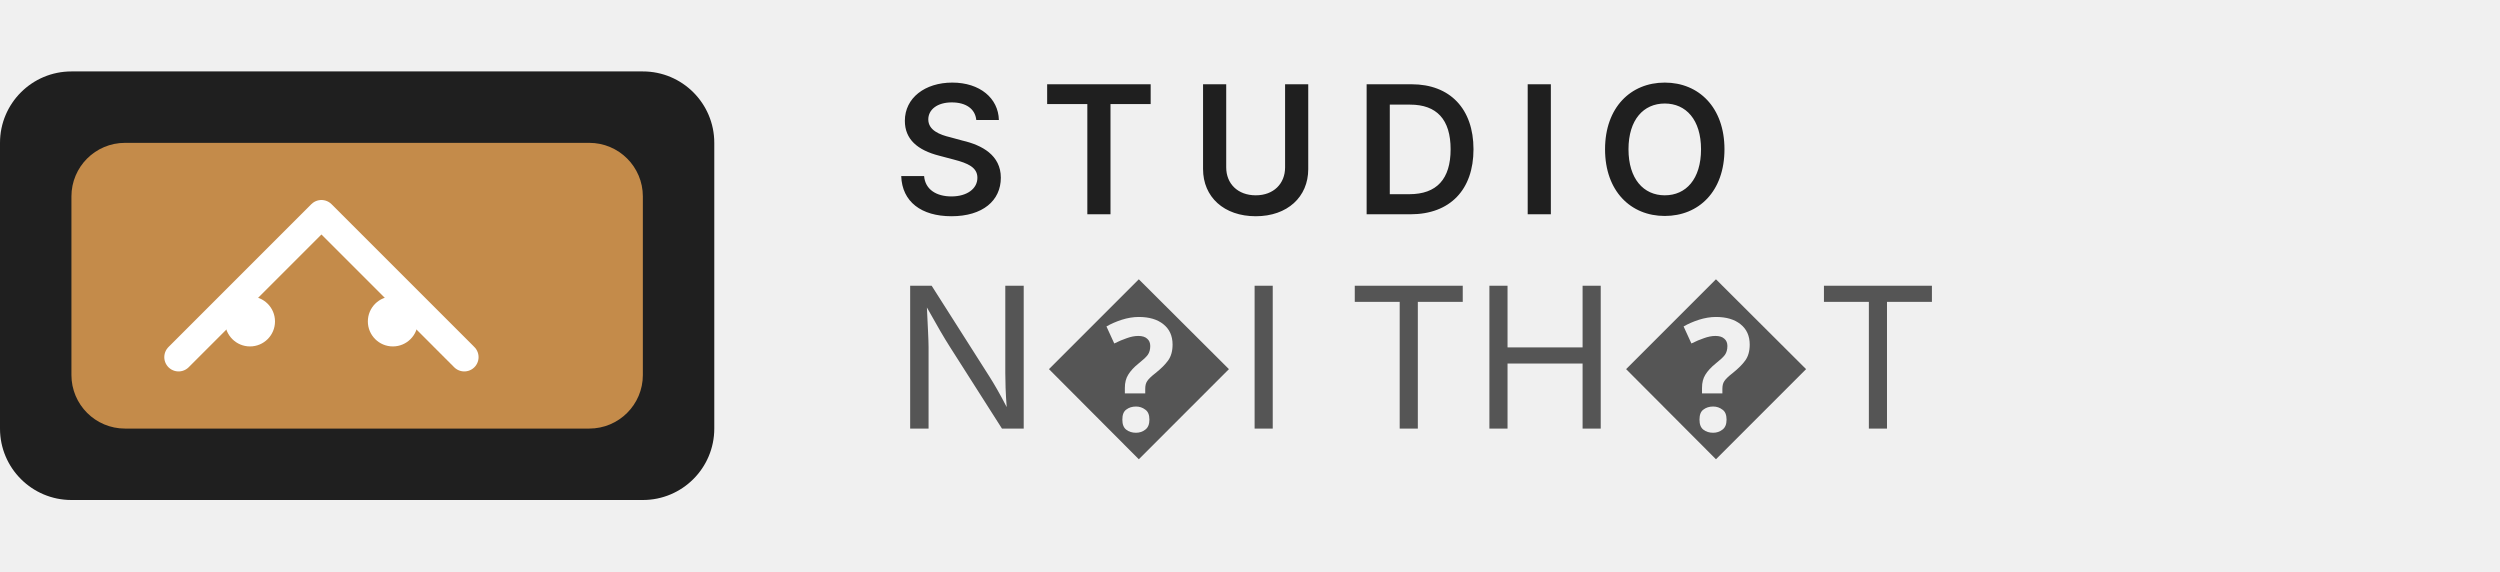
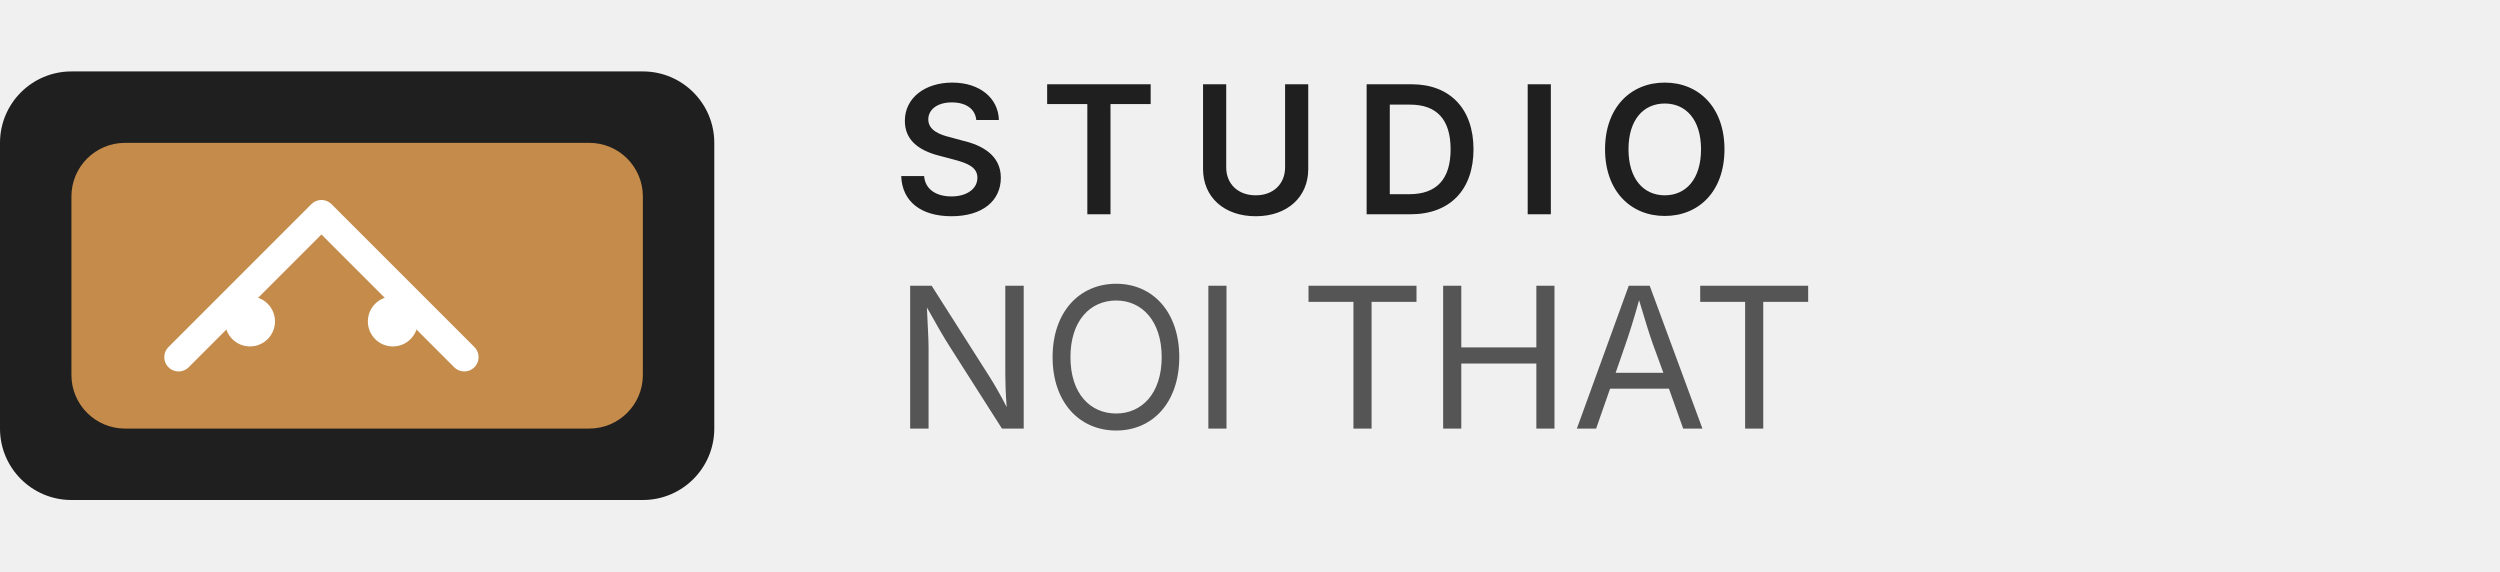
<svg xmlns="http://www.w3.org/2000/svg" width="140" height="32" viewBox="0 0 140 32" role="img" aria-labelledby="studio-logo-title">
  <rect x="0" y="4" width="40" height="24" rx="4" fill="#1F1F1F" />
  <rect x="4" y="8" width="32" height="16" rx="3" fill="#C48B4A" />
  <path d="M10 20 L18 12 L26 20" fill="none" stroke="#ffffff" stroke-width="1.6" stroke-linecap="round" stroke-linejoin="round" />
  <circle cx="14" cy="18" r="1.4" fill="#ffffff" />
  <circle cx="22" cy="18" r="1.4" fill="#ffffff" />
-   <text x="50" y="12" fill="#1F1F1F" font-family="system-ui, -apple-system, BlinkMacSystemFont, 'Segoe UI', sans-serif" font-size="10" font-weight="600" letter-spacing="0.18em">
-         STUDIO
-     </text>
-   <text x="50" y="24" fill="#555555" font-family="system-ui, -apple-system, BlinkMacSystemFont, 'Segoe UI', sans-serif" font-size="11">
-         N�I TH�T
-     </text>
+   <text x="50" y="12" fill="#1F1F1F" font-family="system-ui, -apple-system, BlinkMacSystemFont, 'Segoe UI', sans-serif" font-size="10" font-weight="600" letter-spacing="0.18em">STUDIO</text>
+   <text x="50" y="24" fill="#555555" font-family="system-ui, -apple-system, BlinkMacSystemFont, 'Segoe UI', sans-serif" font-size="11">NOI THAT</text>
</svg>
